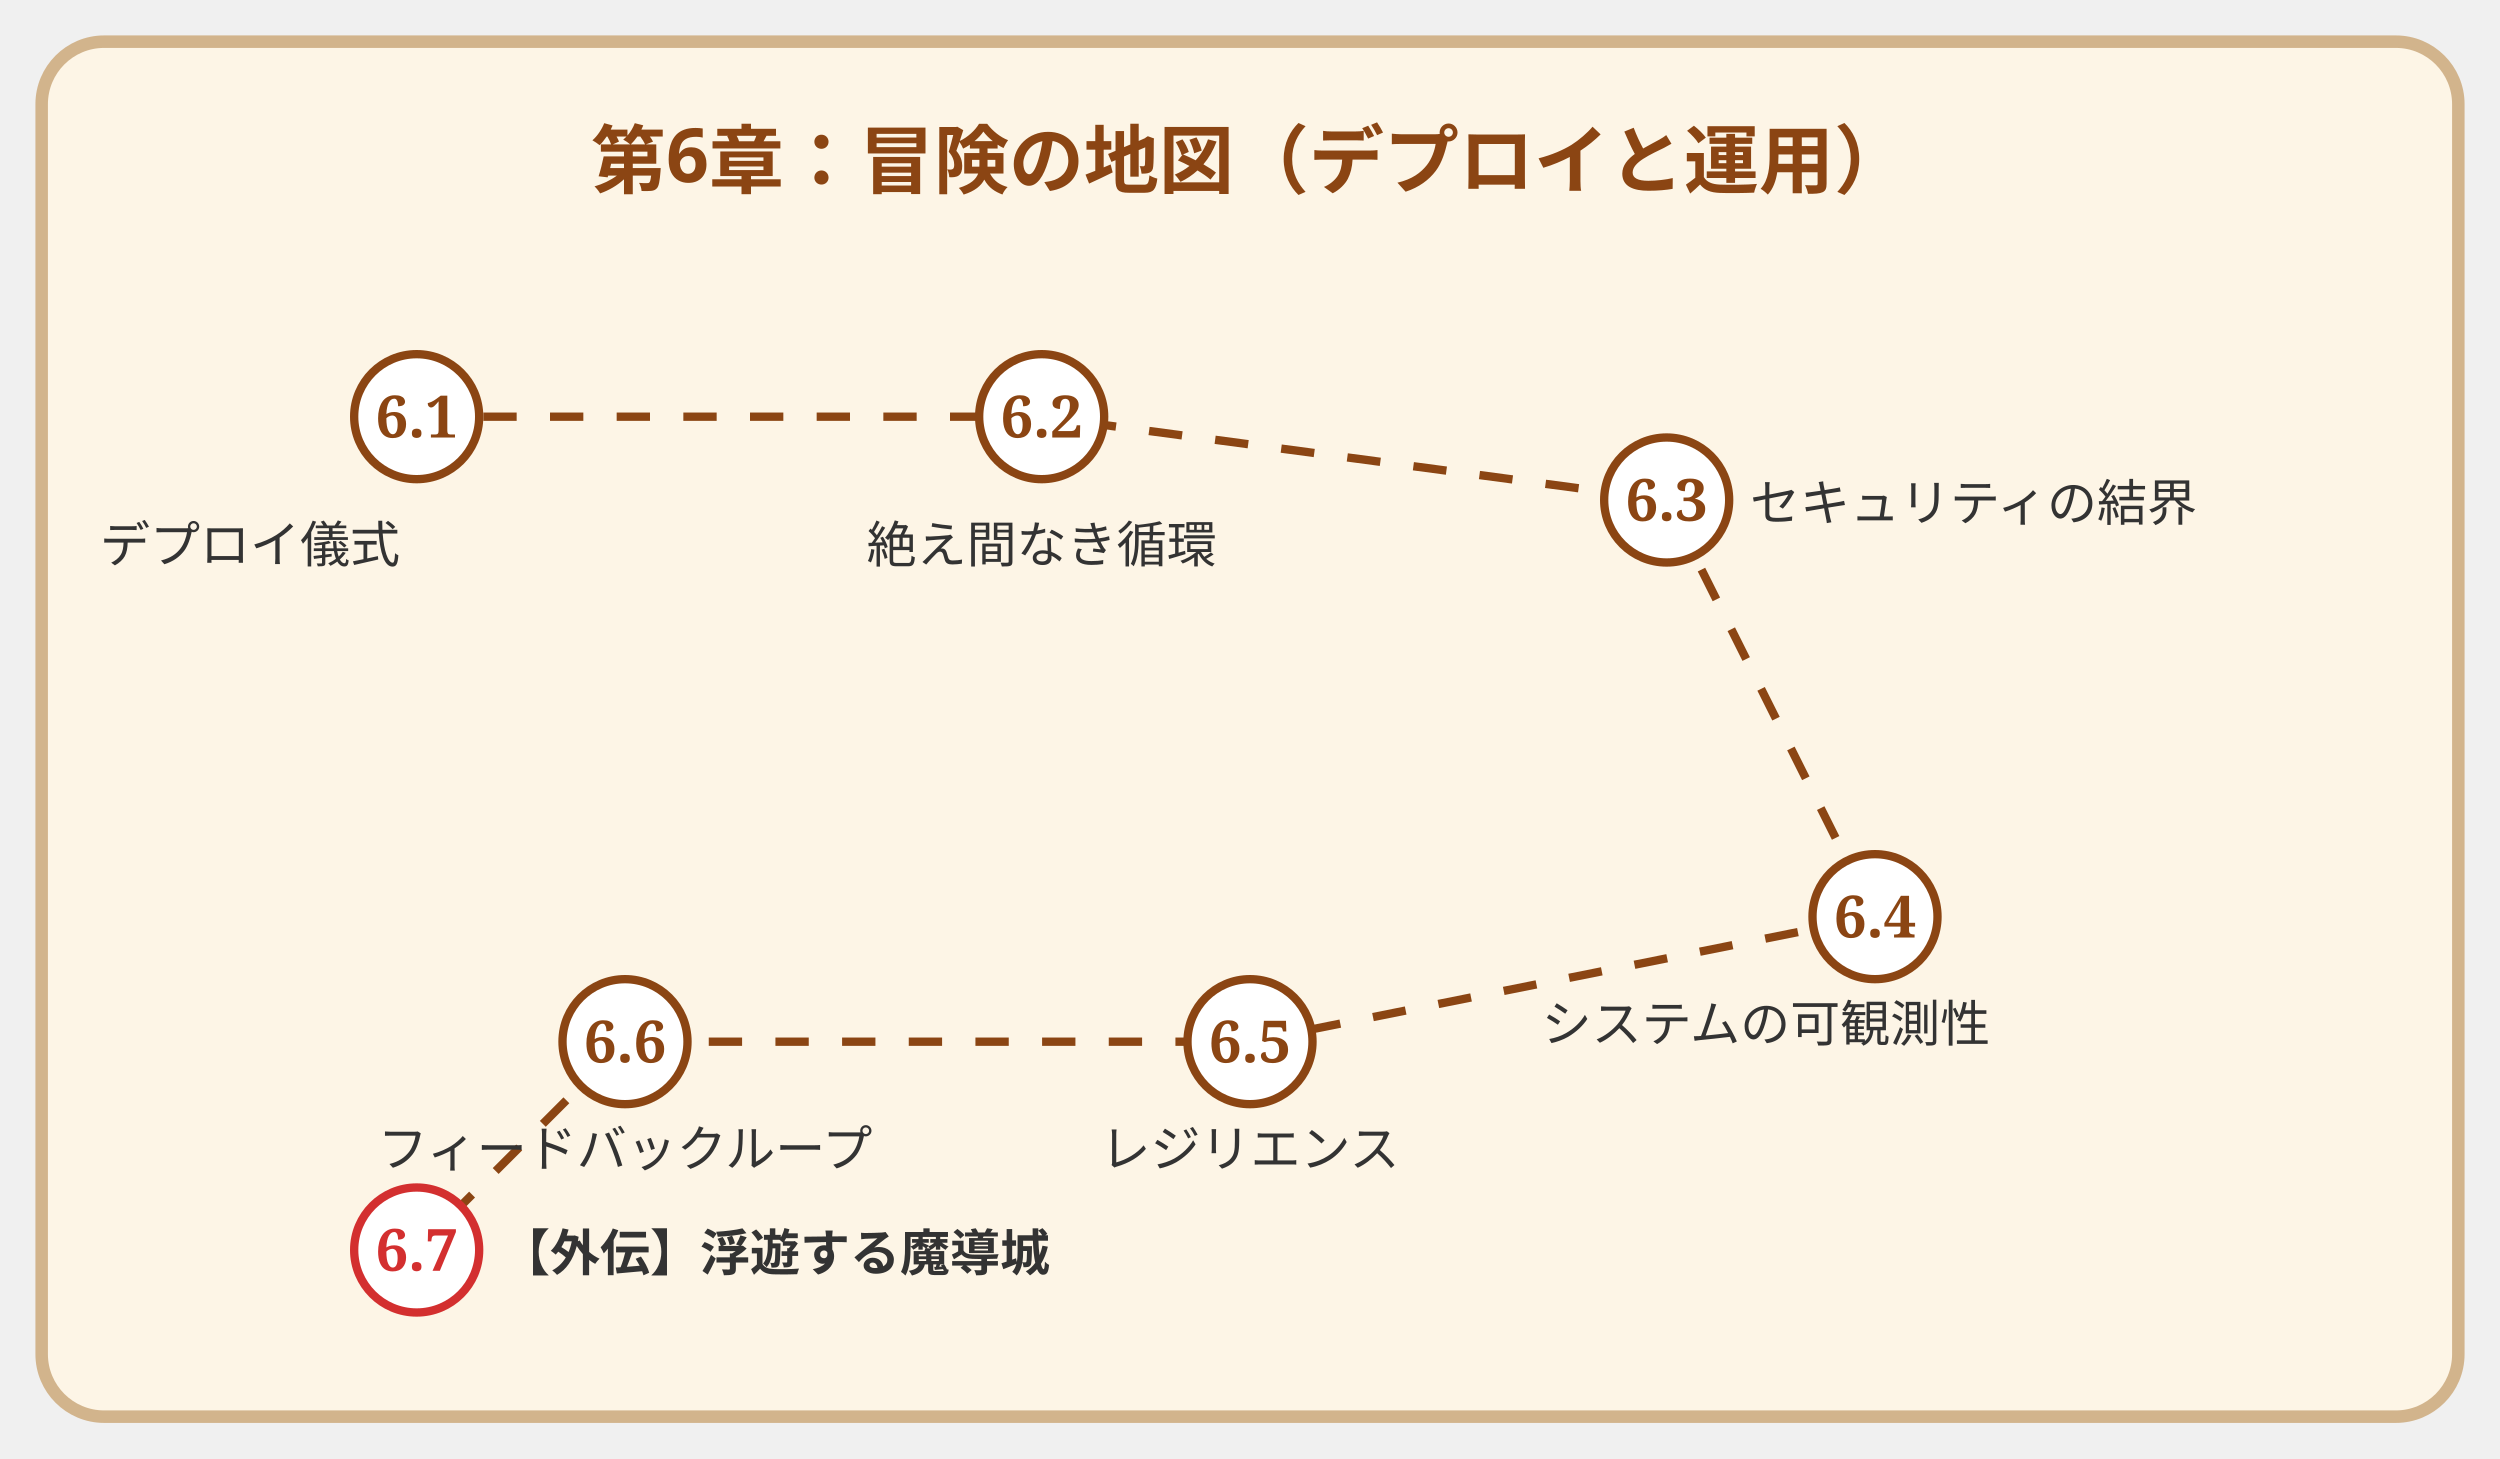
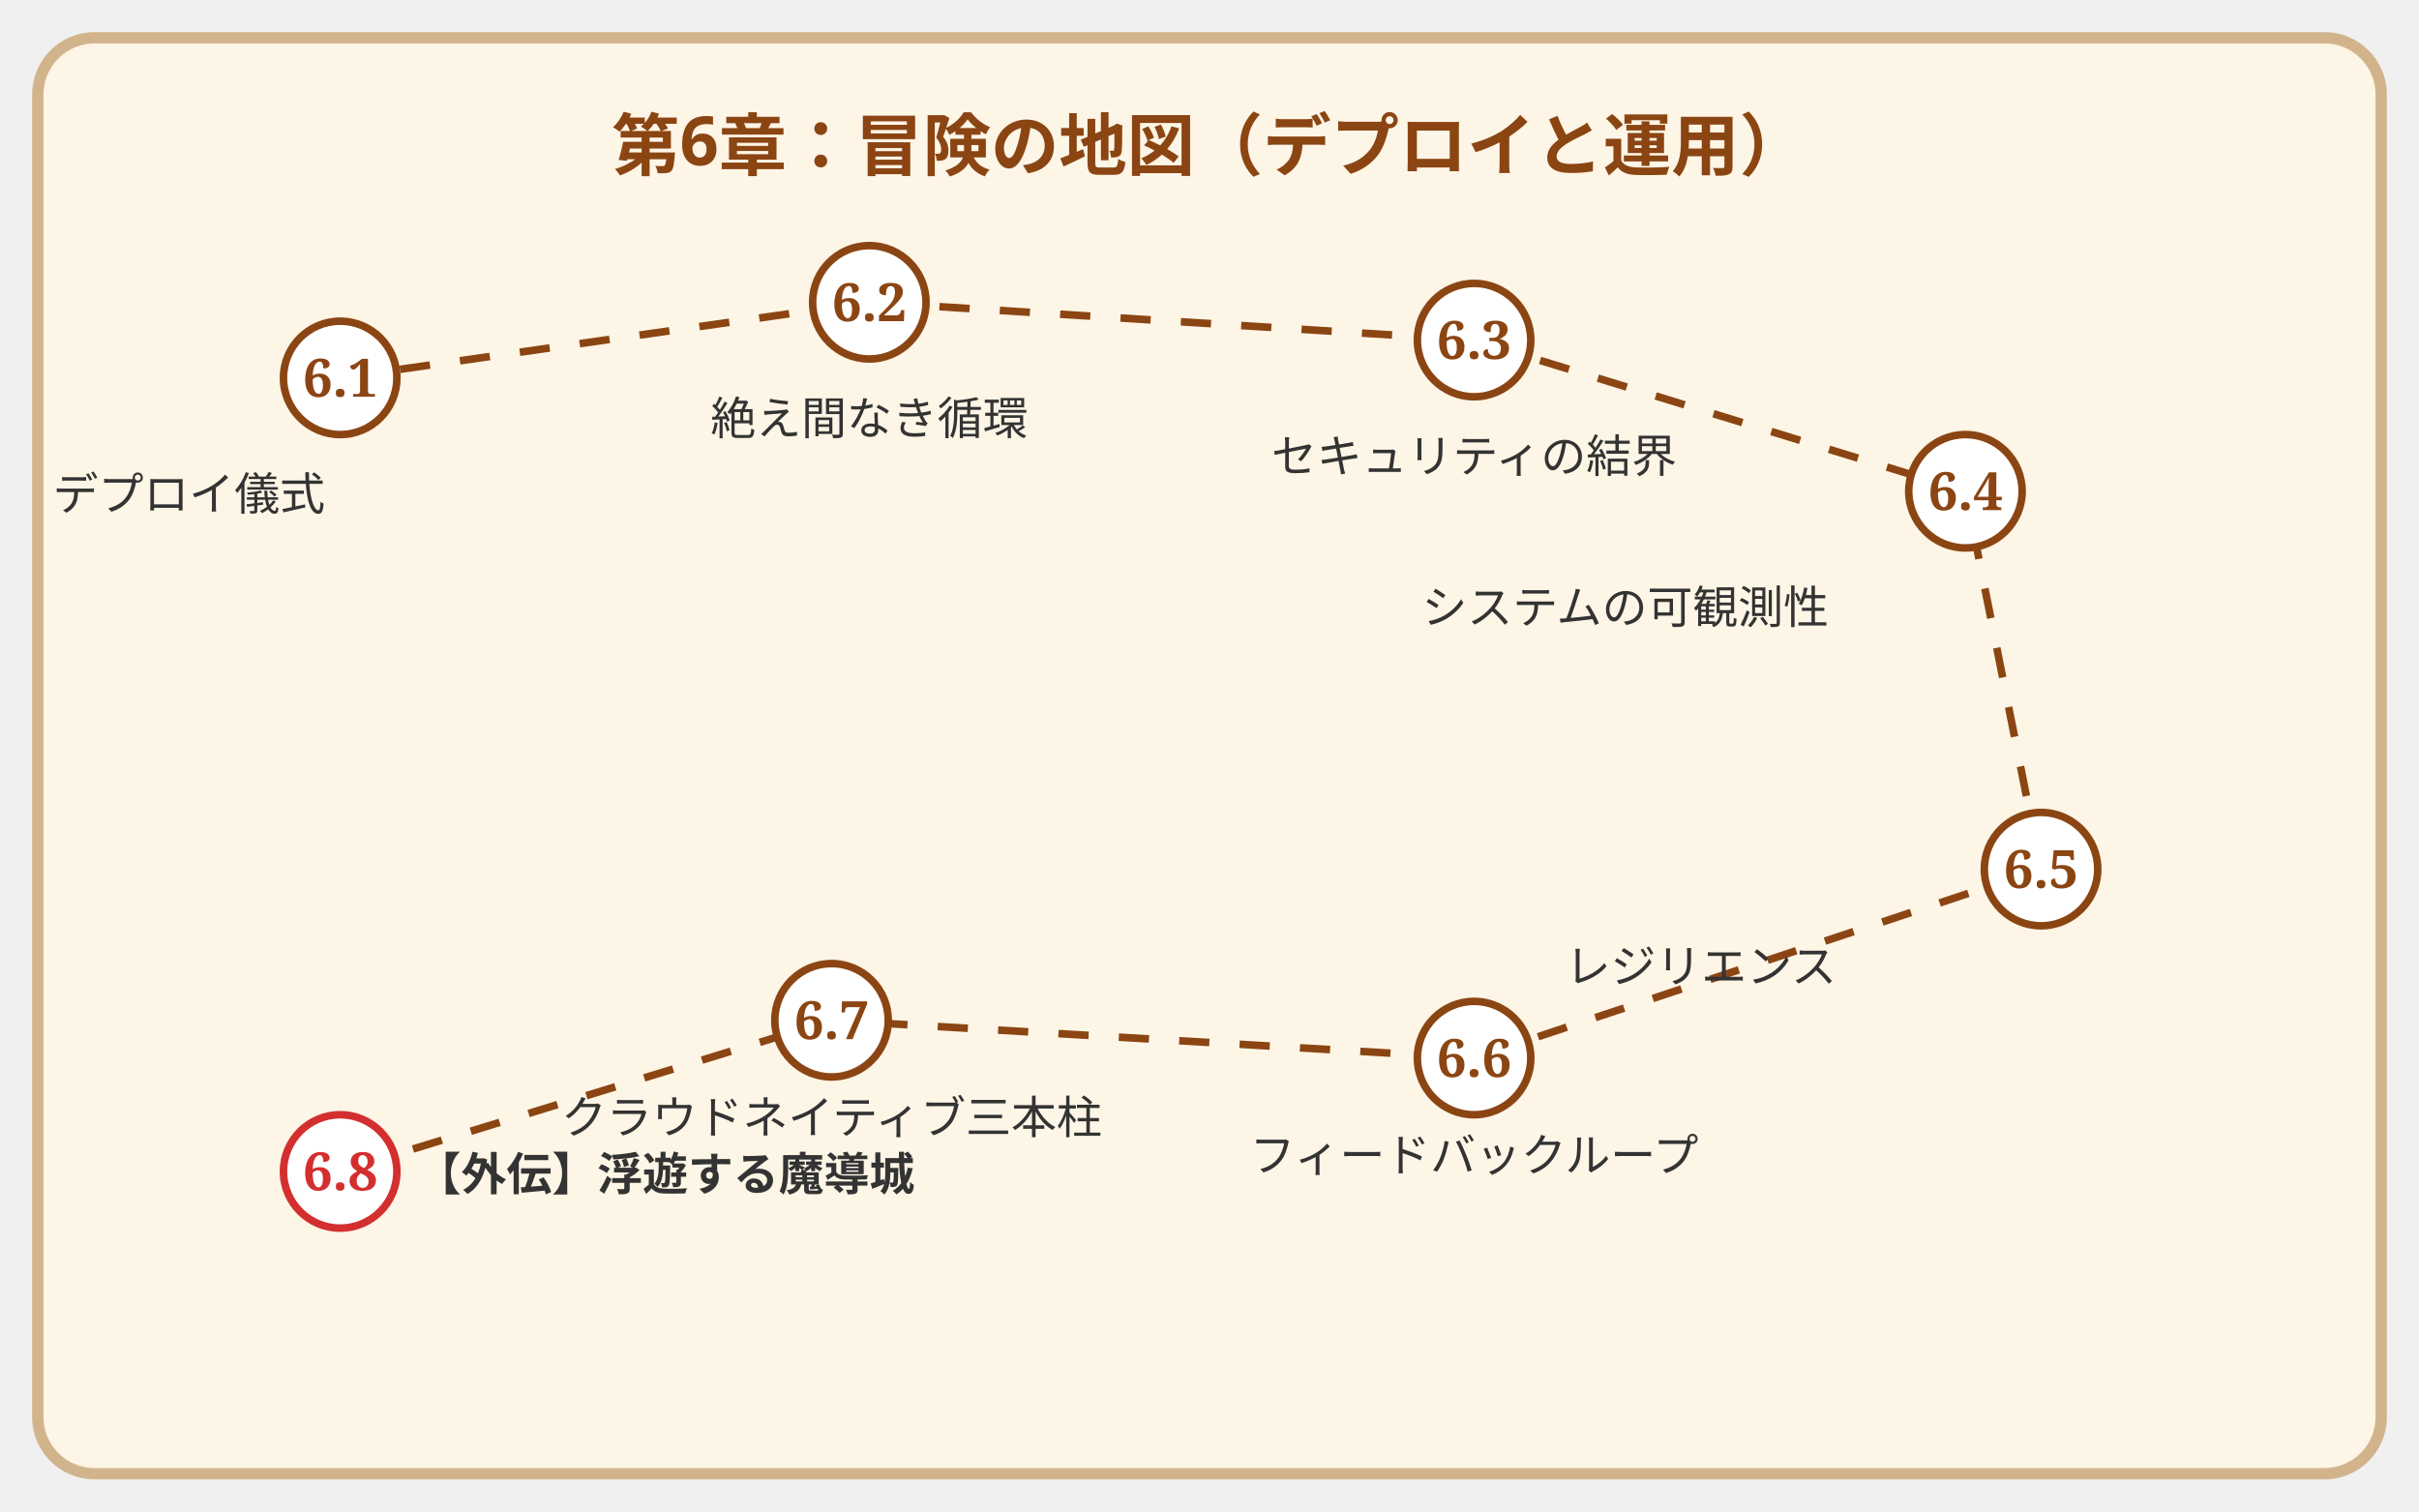
- <svg xmlns="http://www.w3.org/2000/svg" viewBox="0 0 600 350" width="600" height="350">
+ <svg xmlns="http://www.w3.org/2000/svg" viewBox="0 0 640 400" width="640" height="400">
  <defs>
    <style>
      .map-bg { fill: #FDF5E6; stroke: #D2B48C; stroke-width: 3; }
      .path { stroke: #8B4513; stroke-width: 2; stroke-dasharray: 8; fill: none; }
      .node-circle { fill: #FFF; stroke: #8B4513; stroke-width: 2; }
      .text-num { font-family: 'serif'; font-size: 14px; font-weight: bold; fill: #8B4513; text-anchor: middle; }
      .text-title { font-family: 'Noto Sans JP', sans-serif; font-size: 12px; fill: #333; }
      .title-main { font-family: 'Noto Sans JP', sans-serif; font-size: 18px; font-weight: bold; fill: #8B4513; text-anchor: middle; }
    </style>
  </defs>
-   <rect x="10" y="10" width="580" height="330" rx="15" class="map-bg" />
-   <text x="300" y="45" class="title-main">第6章：冒険の地図（デプロイと運用）</text>
-   <path d="M 100,100 L 250,100 L 400,120 L 450,220 L 300,250 L 150,250 L 100,300" class="path" />
-   <g transform="translate(100, 100)">
+   <rect x="10" y="10" width="620" height="380" rx="15" class="map-bg" />
+   <text x="320" y="45" class="title-main">第6章：冒険の地図（デプロイと運用）</text>
+   <path d="M 90,100 L 230,80 L 390,90 L 520,130 L 540,230 L 390,280 L 220,270 L 90,310" class="path" />
+   <g transform="translate(90, 100)">
    <circle r="15" class="node-circle" />
    <text y="5" class="text-num">6.1</text>
    <text x="-40" y="35" class="text-title" text-anchor="middle">デプロイ儀式</text>
  </g>
-   <g transform="translate(250, 100)">
+   <g transform="translate(230, 80)">
    <circle r="15" class="node-circle" />
    <text y="5" class="text-num">6.2</text>
    <text x="0" y="35" class="text-title" text-anchor="middle">絶え間なき循環</text>
  </g>
-   <g transform="translate(400, 120)">
+   <g transform="translate(390, 90)">
    <circle r="15" class="node-circle" />
    <text y="5" class="text-num">6.3</text>
-     <text x="20" y="5" class="text-title">セキュリティの結界</text>
+     <text x="0" y="35" class="text-title" text-anchor="middle">セキュリティの結界</text>
  </g>
-   <g transform="translate(450, 220)">
+   <g transform="translate(520, 130)">
    <circle r="15" class="node-circle" />
    <text y="5" class="text-num">6.4</text>
-     <text x="-80" y="30" class="text-title">システムの可観測性</text>
+     <text x="-90" y="35" class="text-title" text-anchor="middle">システムの可観測性</text>
  </g>
-   <g transform="translate(300, 250)">
+   <g transform="translate(540, 230)">
    <circle r="15" class="node-circle" />
    <text y="5" class="text-num">6.5</text>
-     <text x="0" y="30" class="text-title" text-anchor="middle">レジリエンス</text>
+     <text x="-90" y="30" class="text-title" text-anchor="middle">レジリエンス</text>
  </g>
-   <g transform="translate(150, 250)">
+   <g transform="translate(390, 280)">
    <circle r="15" class="node-circle" />
    <text y="5" class="text-num">6.6</text>
    <text x="0" y="30" class="text-title" text-anchor="middle">フィードバックループ</text>
  </g>
-   <g transform="translate(100, 300)">
+   <g transform="translate(220, 270)">
+     <circle r="15" class="node-circle" />
+     <text y="5" class="text-num">6.7</text>
+     <text x="0" y="30" class="text-title" text-anchor="middle">クラウドネイティブ三本柱</text>
+   </g>
+   <g transform="translate(90, 310)">
    <circle r="15" class="node-circle" style="stroke: #D32F2F;" />
-     <text y="5" class="text-num" style="fill: #D32F2F;">6.7</text>
+     <text y="5" class="text-num" style="fill: #D32F2F;">6.8</text>
    <text x="20" y="5" class="text-title" style="font-weight: bold;">【外伝】浮遊する魔導城</text>
  </g>
</svg>
